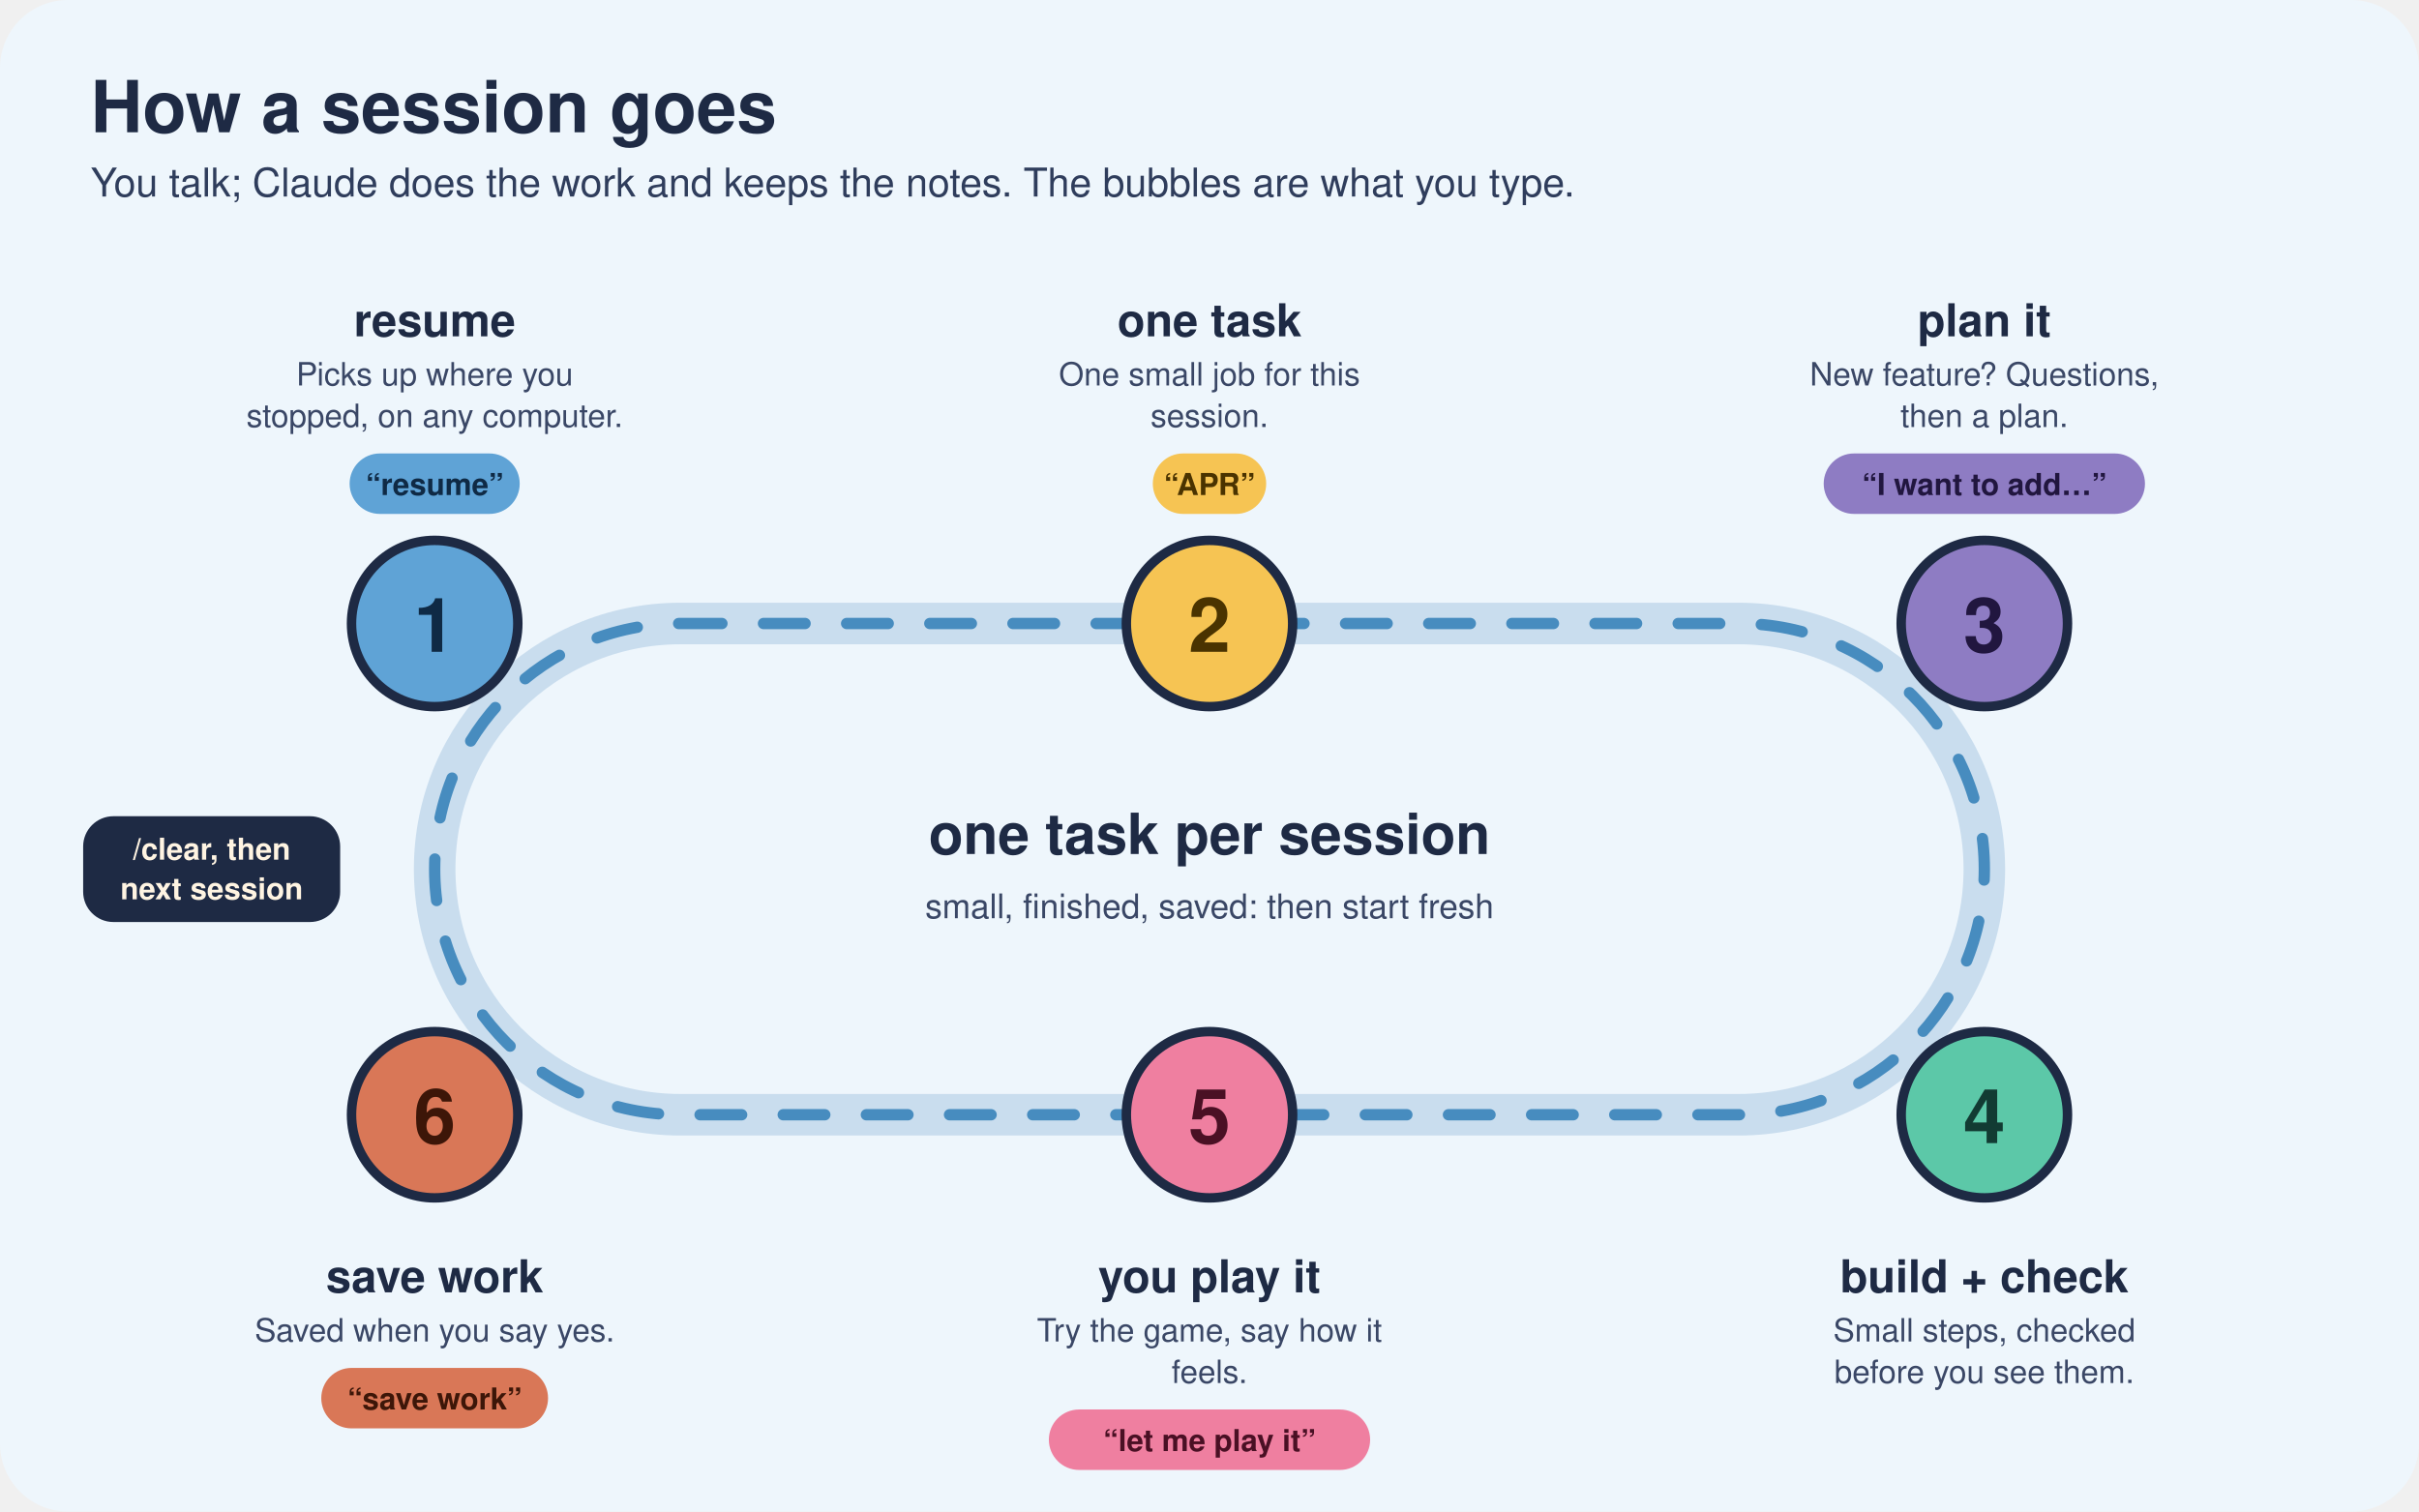
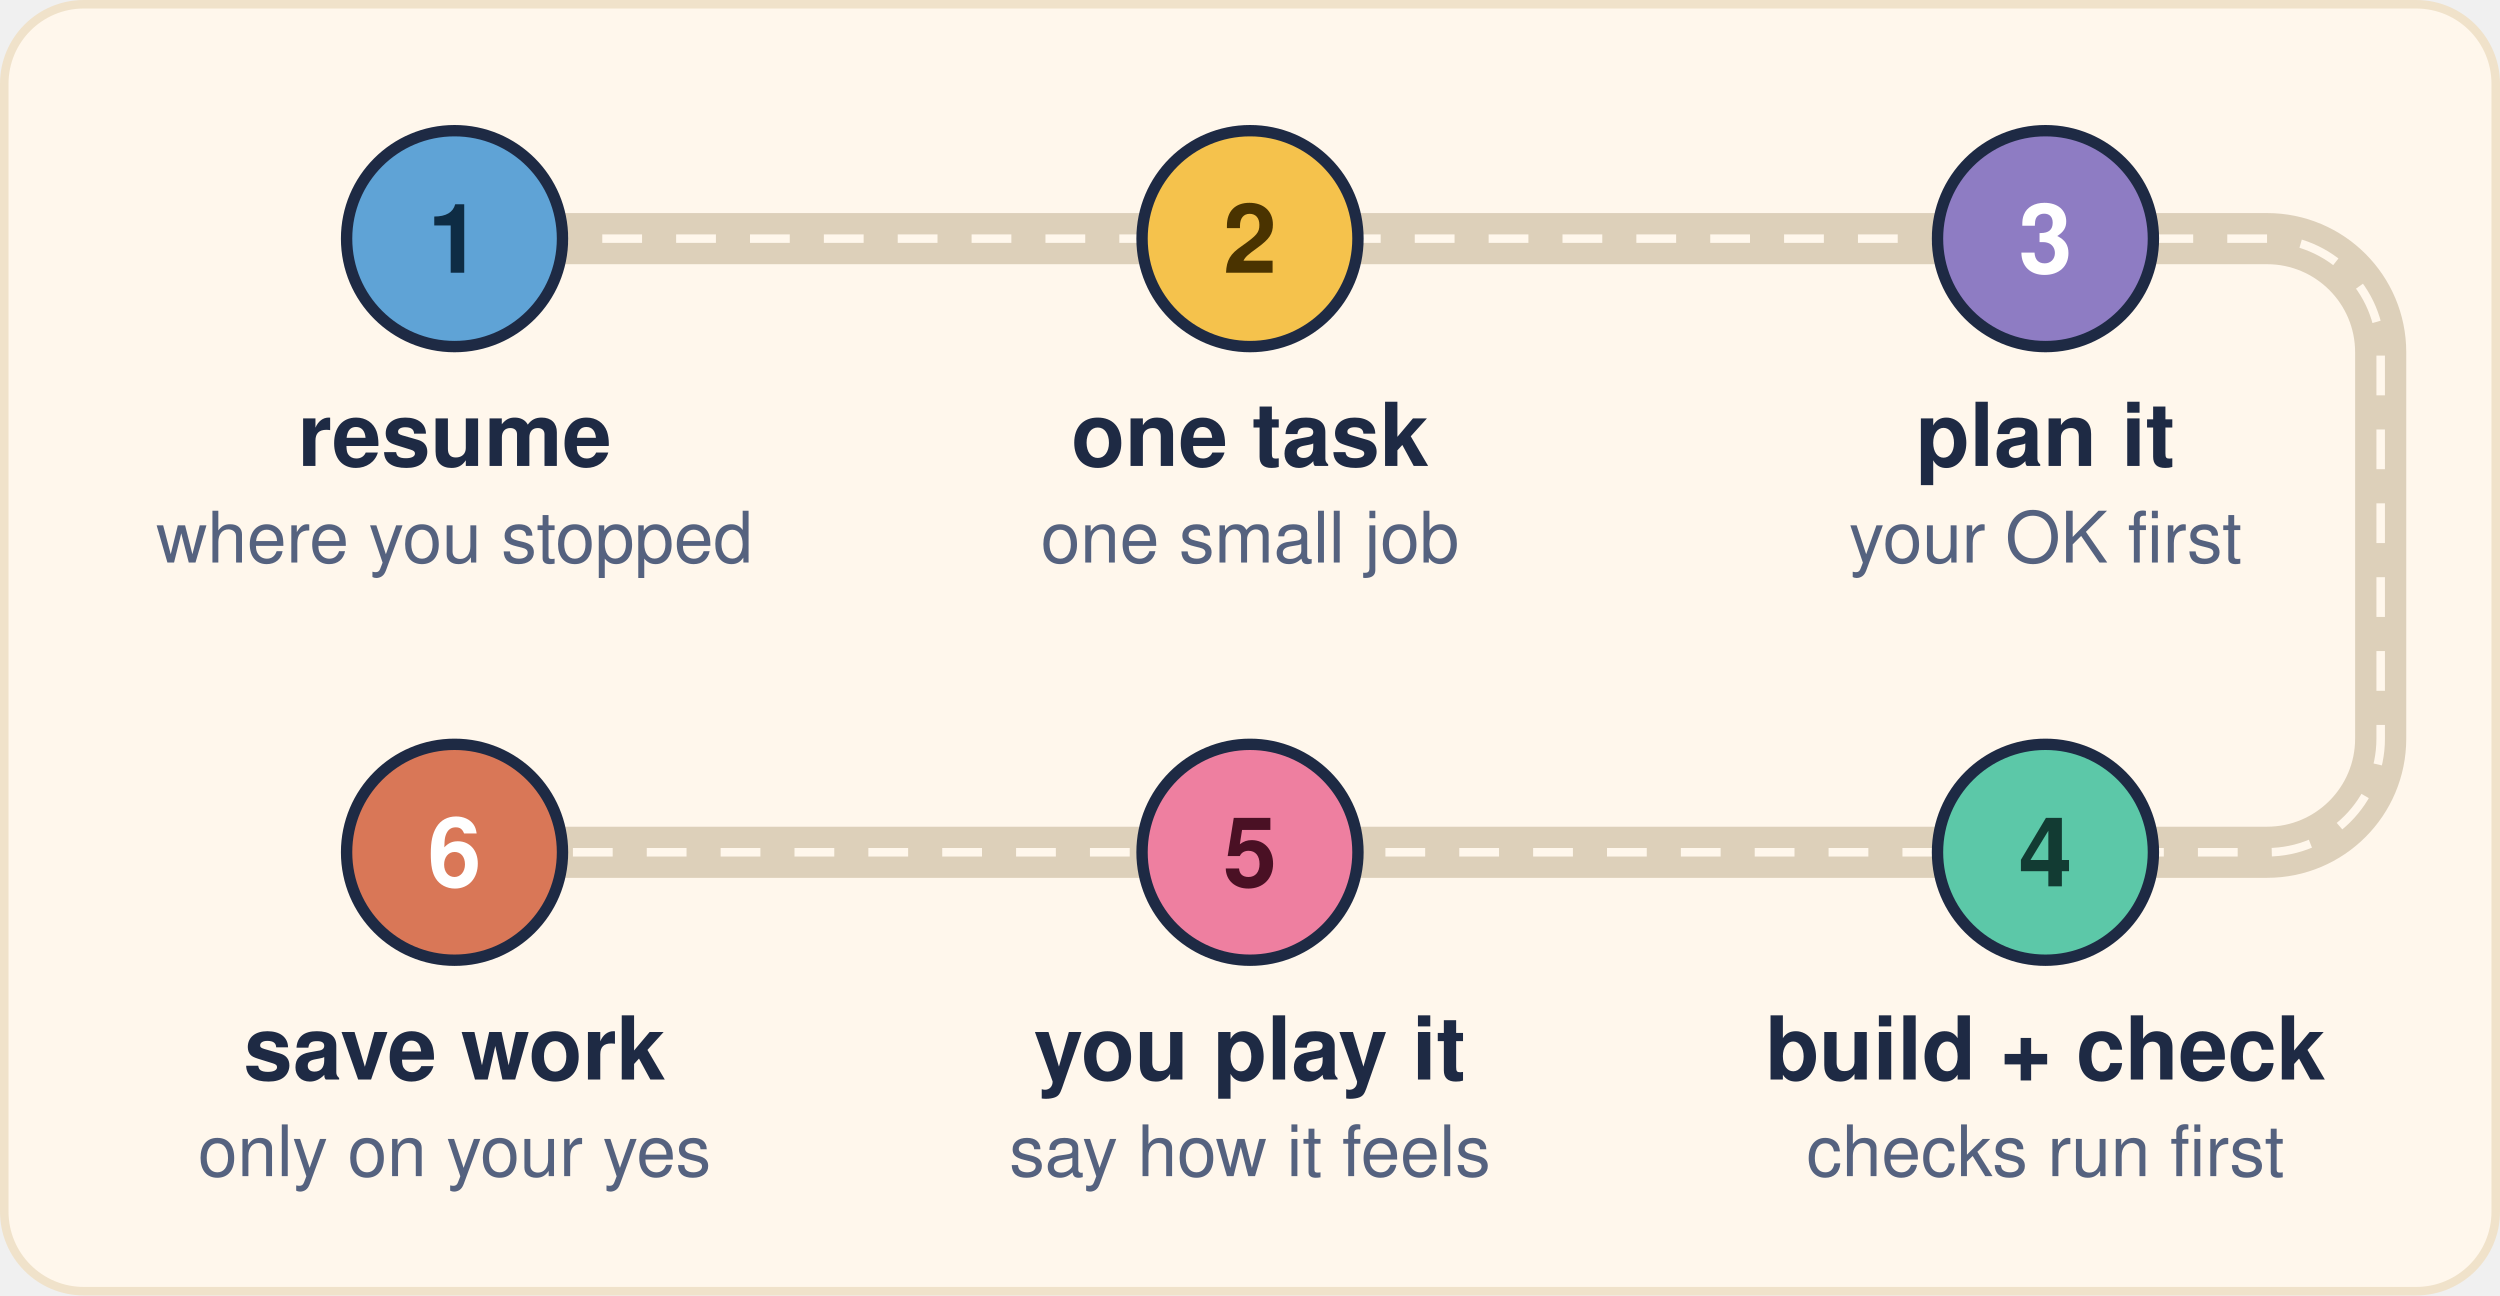
- <svg xmlns="http://www.w3.org/2000/svg" viewBox="0 0 1280 800" width="1280" height="800" role="img" aria-labelledby="t d">
-   <style>.dash { animation: run 1.6s linear infinite; } @keyframes run { to { stroke-dashoffset: -44; } } @media (prefers-reduced-motion: reduce) { .dash { animation: none; } }</style>
-   <rect width="1280" height="800" rx="36" fill="#EEF6FC" />
+ <svg xmlns="http://www.w3.org/2000/svg" viewBox="0 0 880 456" width="880" height="456" role="img" aria-labelledby="t d">
+   <defs>
+     <marker id="head" viewBox="0 0 10 10" refX="7" refY="5" markerWidth="5" markerHeight="5" orient="auto-start-reverse">
+       <path d="M0 0 L10 5 L0 10z" fill="#55627F" />
+     </marker>
+   </defs>
  <g font-family="'Segoe UI', 'Helvetica Neue', Helvetica, Arial, 'Liberation Sans', sans-serif">
-     <text x="48" y="70" font-size="38" font-weight="800" fill="#1E2A44">How a session goes</text>
-     <text x="48" y="104" font-size="21" fill="#2F3D5C">You talk; Claude does the work and keeps the notes. The bubbles are what you type.</text>
-     <rect x="230" y="330" width="820" height="260" rx="130" fill="none" stroke="#C9DDEE" stroke-width="22" />
-     <rect class="dash" x="230" y="330" width="820" height="260" rx="130" fill="none" stroke="#478CBF" stroke-width="6" stroke-dasharray="22 22" stroke-linecap="round" />
-     <text x="640" y="452" text-anchor="middle" font-size="30" font-weight="800" fill="#1E2A44">one task per session</text>
-     <text x="640" y="486" text-anchor="middle" font-size="18" fill="#3A4766">small, finished, saved: then start fresh</text>
-     <rect x="44" y="432" width="136" height="56" rx="16" fill="#1E2A44" />
-     <text x="112" y="455" text-anchor="middle" font-size="16" font-weight="700" fill="#FFF4E2">/clear, then</text>
-     <text x="112" y="476" text-anchor="middle" font-size="16" font-weight="700" fill="#FFF4E2">next session</text>
-     <circle cx="230" cy="330" r="44" fill="#5FA3D6" stroke="#1E2A44" stroke-width="5" />
-     <text x="230" y="345" text-anchor="middle" font-size="40" font-weight="800" fill="#0F2A45">1</text>
-     <text x="230" y="178" text-anchor="middle" font-size="24" font-weight="800" fill="#1E2A44">resume</text>
-     <text x="230" y="204" text-anchor="middle" font-size="17" fill="#3A4766">Picks up where you</text>
-     <text x="230" y="226" text-anchor="middle" font-size="17" fill="#3A4766">stopped, on any computer.</text>
-     <rect x="185.0" y="240" width="90" height="32" rx="16" fill="#5FA3D6" />
-     <text x="230" y="262" text-anchor="middle" font-size="16" font-weight="700" fill="#0F2A45">“resume”</text>
-     <circle cx="640" cy="330" r="44" fill="#F6C453" stroke="#1E2A44" stroke-width="5" />
-     <text x="640" y="345" text-anchor="middle" font-size="40" font-weight="800" fill="#4A3300">2</text>
-     <text x="640" y="178" text-anchor="middle" font-size="24" font-weight="800" fill="#1E2A44">one task</text>
-     <text x="640" y="204" text-anchor="middle" font-size="17" fill="#3A4766">One small job for this</text>
-     <text x="640" y="226" text-anchor="middle" font-size="17" fill="#3A4766">session.</text>
-     <rect x="610.0" y="240" width="60" height="32" rx="16" fill="#F6C453" />
-     <text x="640" y="262" text-anchor="middle" font-size="16" font-weight="700" fill="#4A3300">“APR”</text>
-     <circle cx="1050" cy="330" r="44" fill="#8E7CC3" stroke="#1E2A44" stroke-width="5" />
-     <text x="1050" y="345" text-anchor="middle" font-size="40" font-weight="800" fill="#21163F">3</text>
-     <text x="1050" y="178" text-anchor="middle" font-size="24" font-weight="800" fill="#1E2A44">plan it</text>
-     <text x="1050" y="204" text-anchor="middle" font-size="17" fill="#3A4766">New feature? Questions,</text>
-     <text x="1050" y="226" text-anchor="middle" font-size="17" fill="#3A4766">then a plan.</text>
-     <rect x="965.0" y="240" width="170" height="32" rx="16" fill="#8E7CC3" />
-     <text x="1050" y="262" text-anchor="middle" font-size="16" font-weight="700" fill="#21163F">“I want to add…”</text>
-     <circle cx="1050" cy="590" r="44" fill="#5CC8A8" stroke="#1E2A44" stroke-width="5" />
-     <text x="1050" y="605" text-anchor="middle" font-size="40" font-weight="800" fill="#123B33">4</text>
-     <text x="1050" y="684" text-anchor="middle" font-size="24" font-weight="800" fill="#1E2A44">build + check</text>
-     <text x="1050" y="710" text-anchor="middle" font-size="17" fill="#3A4766">Small steps, checked</text>
-     <text x="1050" y="732" text-anchor="middle" font-size="17" fill="#3A4766">before you see them.</text>
-     <circle cx="640" cy="590" r="44" fill="#EF7FA0" stroke="#1E2A44" stroke-width="5" />
-     <text x="640" y="605" text-anchor="middle" font-size="40" font-weight="800" fill="#4A1024">5</text>
-     <text x="640" y="684" text-anchor="middle" font-size="24" font-weight="800" fill="#1E2A44">you play it</text>
-     <text x="640" y="710" text-anchor="middle" font-size="17" fill="#3A4766">Try the game, say how it</text>
-     <text x="640" y="732" text-anchor="middle" font-size="17" fill="#3A4766">feels.</text>
-     <rect x="555.0" y="746" width="170" height="32" rx="16" fill="#EF7FA0" />
-     <text x="640" y="768" text-anchor="middle" font-size="16" font-weight="700" fill="#4A1024">“let me play it”</text>
-     <circle cx="230" cy="590" r="44" fill="#D97757" stroke="#1E2A44" stroke-width="5" />
-     <text x="230" y="605" text-anchor="middle" font-size="40" font-weight="800" fill="#3D1608">6</text>
-     <text x="230" y="684" text-anchor="middle" font-size="24" font-weight="800" fill="#1E2A44">save work</text>
-     <text x="230" y="710" text-anchor="middle" font-size="17" fill="#3A4766">Saved when you say yes.</text>
-     <rect x="170.0" y="724" width="120" height="32" rx="16" fill="#D97757" />
-     <text x="230" y="746" text-anchor="middle" font-size="16" font-weight="700" fill="#3D1608">“save work”</text>
+     <rect x="1.5" y="1.5" width="877" height="453" rx="28" fill="#FFF7EC" stroke="#F0E2CA" stroke-width="3" />
+     <path d="M160 84 H798 a40 40 0 0 1 40 40 V260 a40 40 0 0 1 -40 40 H160" fill="none" stroke="#DDD0BA" stroke-width="18" stroke-linecap="round" />
+     <path d="M160 84 H798 a40 40 0 0 1 40 40 V260 a40 40 0 0 1 -40 40 H160" fill="none" stroke="#FFF7EC" stroke-width="3" stroke-dasharray="14 12" />
+     <circle cx="160" cy="84" r="38" fill="#5FA3D6" stroke="#1E2A44" stroke-width="4" />
+     <text x="160" y="96" font-size="34" font-weight="700" fill="#0E2C44" text-anchor="middle">1</text>
+     <text x="160" y="164" font-size="31" font-weight="700" fill="#1E2A44" text-anchor="middle">resume</text>
+     <text x="160" y="198" font-size="25" fill="#55627F" text-anchor="middle">where you stopped</text>
+     <circle cx="440" cy="84" r="38" fill="#F5C24C" stroke="#1E2A44" stroke-width="4" />
+     <text x="440" y="96" font-size="34" font-weight="700" fill="#4A3300" text-anchor="middle">2</text>
+     <text x="440" y="164" font-size="31" font-weight="700" fill="#1E2A44" text-anchor="middle">one task</text>
+     <text x="440" y="198" font-size="25" fill="#55627F" text-anchor="middle">one small job</text>
+     <circle cx="720" cy="84" r="38" fill="#8E7CC3" stroke="#1E2A44" stroke-width="4" />
+     <text x="720" y="96" font-size="34" font-weight="700" fill="#FFFFFF" text-anchor="middle">3</text>
+     <text x="720" y="164" font-size="31" font-weight="700" fill="#1E2A44" text-anchor="middle">plan it</text>
+     <text x="720" y="198" font-size="25" fill="#55627F" text-anchor="middle">your OK first</text>
+     <circle cx="720" cy="300" r="38" fill="#5CC8A8" stroke="#1E2A44" stroke-width="4" />
+     <text x="720" y="312" font-size="34" font-weight="700" fill="#123B33" text-anchor="middle">4</text>
+     <text x="720" y="380" font-size="31" font-weight="700" fill="#1E2A44" text-anchor="middle">build + check</text>
+     <text x="720" y="414" font-size="25" fill="#55627F" text-anchor="middle">checks run first</text>
+     <circle cx="440" cy="300" r="38" fill="#EE7FA0" stroke="#1E2A44" stroke-width="4" />
+     <text x="440" y="312" font-size="34" font-weight="700" fill="#4A1024" text-anchor="middle">5</text>
+     <text x="440" y="380" font-size="31" font-weight="700" fill="#1E2A44" text-anchor="middle">you play it</text>
+     <text x="440" y="414" font-size="25" fill="#55627F" text-anchor="middle">say how it feels</text>
+     <circle cx="160" cy="300" r="38" fill="#D97757" stroke="#1E2A44" stroke-width="4" />
+     <text x="160" y="312" font-size="34" font-weight="700" fill="#FFFFFF" text-anchor="middle">6</text>
+     <text x="160" y="380" font-size="31" font-weight="700" fill="#1E2A44" text-anchor="middle">save work</text>
+     <text x="160" y="414" font-size="25" fill="#55627F" text-anchor="middle">only on your yes</text>
  </g>
</svg>
